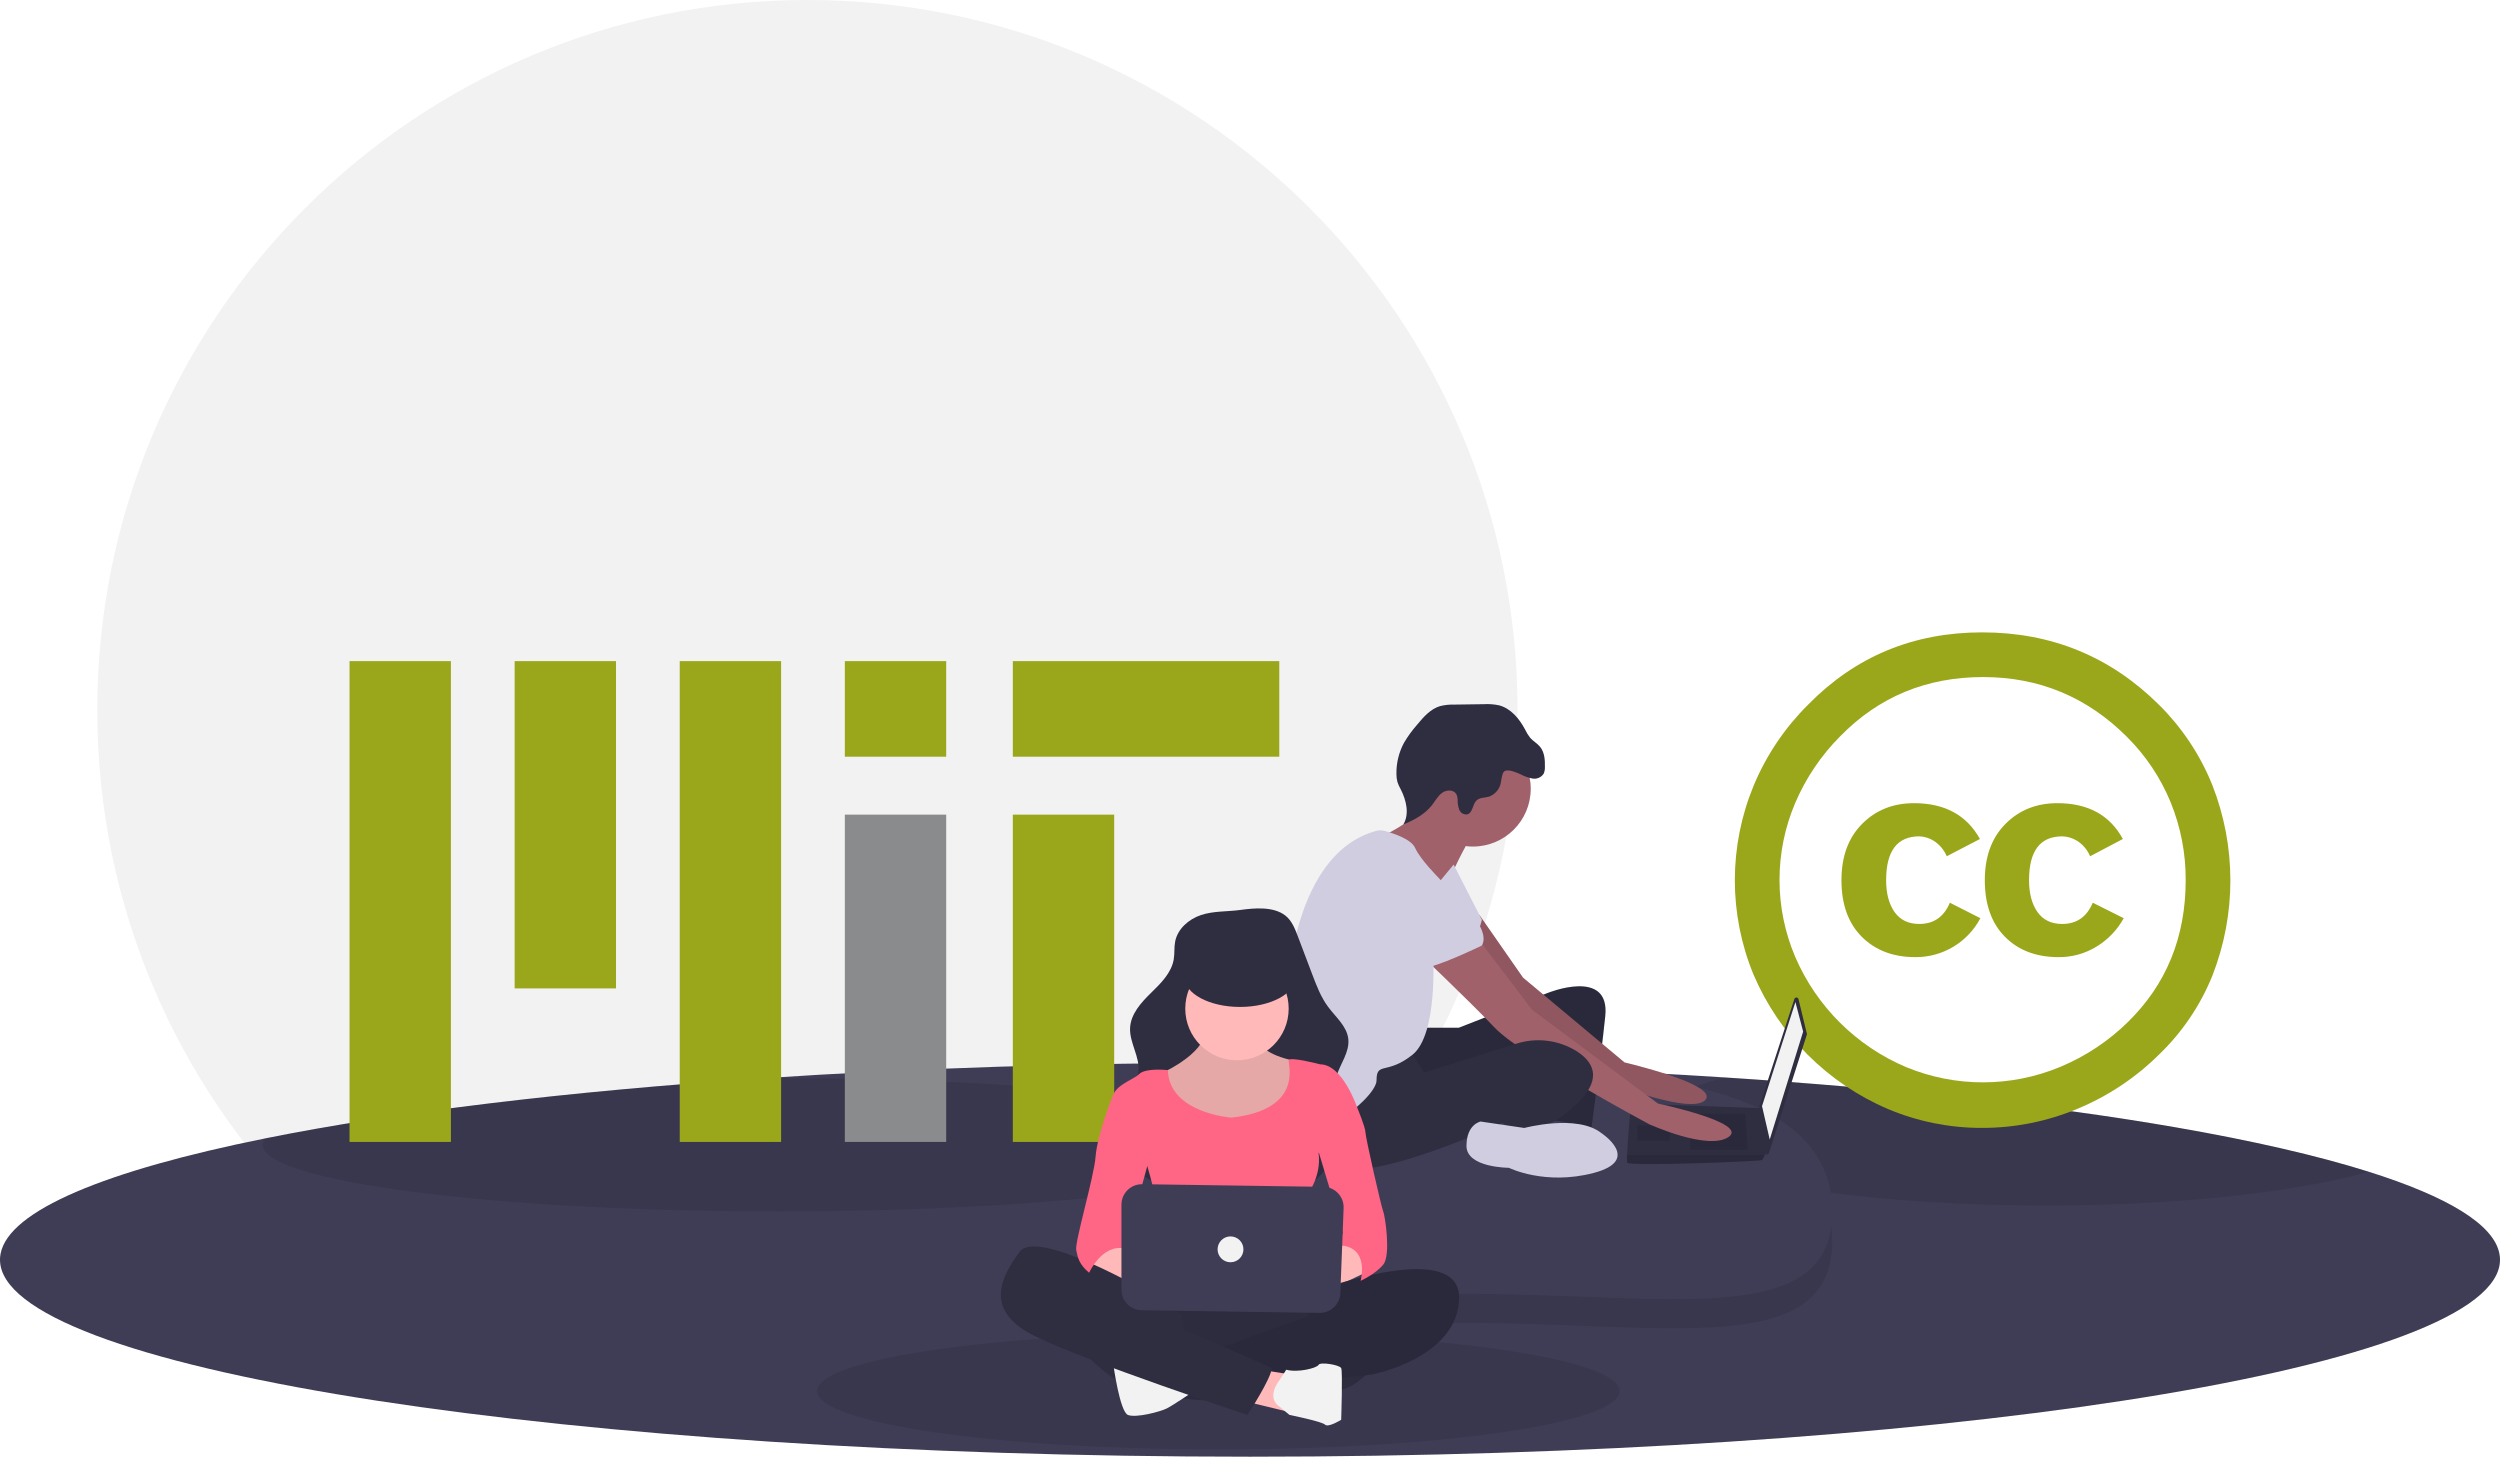
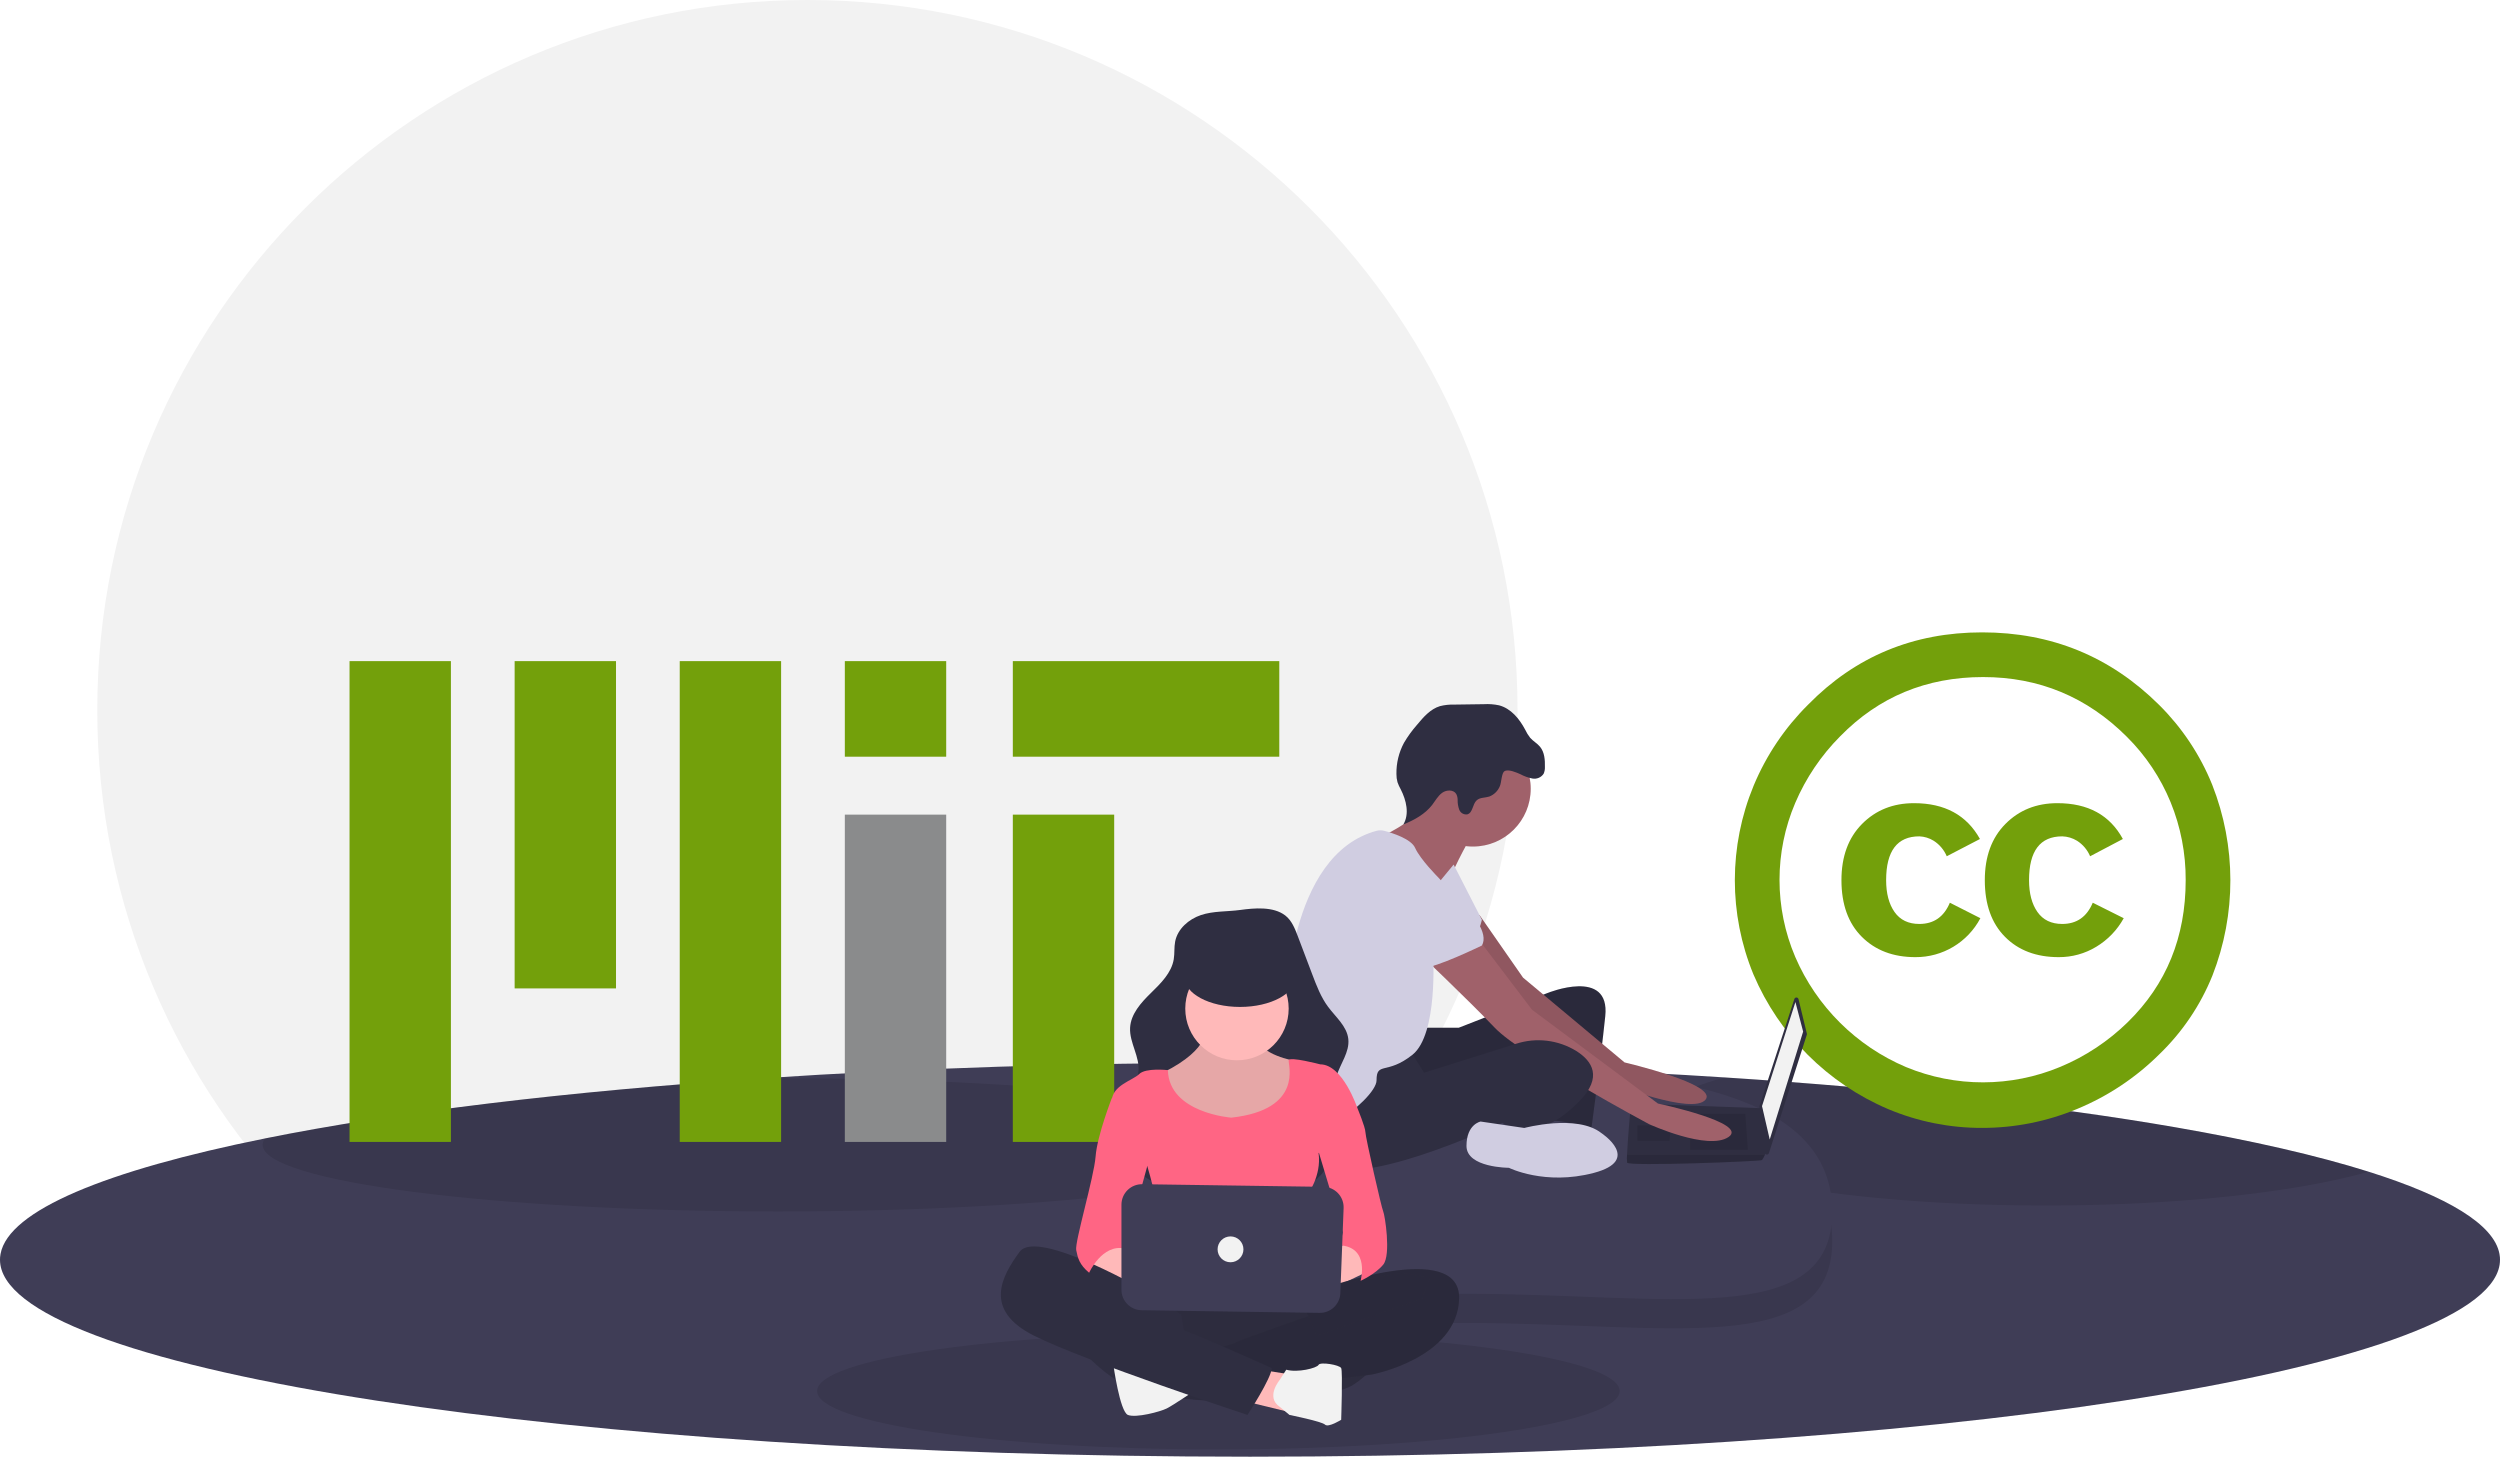
<svg xmlns="http://www.w3.org/2000/svg" id="a58ef234-55dd-4456-b368-278f056cc5c7" data-name="Layer 1" width="1028" height="598.997" viewBox="0 0 1028 598.997">
  <circle cx="332.005" cy="292.004" r="292.004" fill="#f2f2f2" />
  <path d="M1114,668.499a13.69,13.69,0,0,1-.17,2.12c-7.14,43.76-234.46,78.88-513.83,78.88s-506.69-35.12-513.83-78.88a13.675,13.675,0,0,1-.17-2.12c0-.2,0-.41.02-.61,0-.11.01-.21.01-.32a.489.489,0,0,0,.01-.12c.04-.45.1-.88.18-1.32,3.26-17.89,43.35-34.33,108.74-47.5,53.48-10.77,123.89-19.36,204.93-24.76,61.5-4.1,129.12-6.37,200.11-6.37,57.12,0,112.06,1.47,163.38,4.17h.02q16.11.855,31.74,1.87c71.33,4.62,134.63,11.69,185.63,20.54,31.37,5.45,58.1,11.58,79.19,18.22h.01c32.46,10.23,51.6,21.7,53.81,33.83.08.44.14.87.18,1.32a.487.487,0,0,0,.01.12c0,.11.01.21.01.32C1114,668.089,1114,668.299,1114,668.499Z" transform="translate(-86 -150.5013)" fill="#3f3d56" />
  <ellipse cx="501" cy="571.997" rx="165" ry="24" opacity="0.1" />
  <path d="M1059.96,632.299c-5.77,1.65-12.27,3.18-19.4,4.58-29.36,5.78-69.42,9.33-113.53,9.33-49.28,0-93.45-4.43-123.38-11.44-24.84-5.82-39.88-13.39-39.88-21.7,0-7.3,11.64-14.06,31.37-19.53,71.33,4.62,134.63,11.69,185.63,20.54C1012.14,619.529,1038.87,625.659,1059.96,632.299Z" transform="translate(-86 -150.5013)" opacity="0.1" />
  <path d="M618,621.249c0,15.13-94.92,27.4-212,27.4s-212-12.27-212-27.4a4.372,4.372,0,0,1,.96-2.62c53.48-10.77,123.89-19.36,204.93-24.76q3.045-.015,6.11-.01C523.08,593.859,618,606.119,618,621.249Z" transform="translate(-86 -150.5013)" opacity="0.1" />
-   <rect x="416.472" y="334.975" width="41.685" height="134.584" fill="#9ba71a" />
-   <rect x="279.506" y="271.851" width="41.685" height="197.708" fill="#9ba71a" />
-   <rect x="143.73" y="271.851" width="41.685" height="197.708" fill="#9ba71a" />
-   <rect x="211.618" y="271.851" width="41.685" height="134.584" fill="#9ba71a" />
-   <rect x="347.393" y="271.851" width="41.685" height="39.303" fill="#9ba71a" />
+   <rect x="416.472" y="334.975" width="41.685" height="134.584" fill="#73a00b" />
+   <rect x="279.506" y="271.851" width="41.685" height="197.708" fill="#73a00b" />
+   <rect x="143.73" y="271.851" width="41.685" height="197.708" fill="#73a00b" />
+   <rect x="211.618" y="271.851" width="41.685" height="134.584" fill="#73a00b" />
+   <rect x="347.393" y="271.851" width="41.685" height="39.303" fill="#73a00b" />
  <rect x="347.393" y="334.975" width="41.685" height="134.584" fill="#8a8b8c" />
-   <rect x="416.472" y="271.851" width="109.573" height="39.303" fill="#9ba71a" />
-   <path d="M901.062,410.53q42.748,0,72.774,29.839A97.983,97.983,0,0,1,995.668,473.208a107.346,107.346,0,0,1,.096,78.409,93.533,93.533,0,0,1-21.739,32.294,104.704,104.704,0,0,1-33.841,22.561,101.425,101.425,0,0,1-39.114,7.823,99.015,99.015,0,0,1-38.662-7.734A104.845,104.845,0,0,1,807.007,551.165a101.764,101.764,0,0,1,.089-77.594A102.307,102.307,0,0,1,829.565,440.185Q858.674,410.537,901.062,410.53Zm.369,18.377q-34.93,0-58.768,24.379A87.595,87.595,0,0,0,824.197,480.668a80.789,80.789,0,0,0,0,63.311,86.249,86.249,0,0,0,45.577,45.31,82.687,82.687,0,0,0,63.41-.089,87.995,87.995,0,0,0,27.741-18.374q23.831-23.287,23.828-58.405a83.659,83.659,0,0,0-6.186-32.02,81.465,81.465,0,0,0-18.002-26.929Q935.989,428.909,901.431,428.908Zm-1.277,66.591-13.649,7.097a14.006,14.006,0,0,0-5.365-6.368,12.087,12.087,0,0,0-5.916-1.818q-13.64,0-13.646,18.011,0,8.186,3.454,13.095,3.458,4.914,10.192,4.916,8.916,0,12.557-8.733l12.551,6.368a29.99,29.99,0,0,1-26.745,16.012q-13.644,0-22.016-8.37-8.367-8.367-8.367-23.284,0-14.557,8.46-23.105,8.458-8.549,21.38-8.552Q891.97,480.757,900.155,495.498Zm58.765,0-13.465,7.097a13.992,13.992,0,0,0-5.368-6.368,12.373,12.373,0,0,0-6.094-1.818q-13.644,0-13.649,18.011,0,8.186,3.458,13.095,3.453,4.914,10.192,4.916,8.907,0,12.548-8.733l12.735,6.368a31.277,31.277,0,0,1-11.274,11.736,29.398,29.398,0,0,1-15.464,4.276q-13.831,0-22.099-8.37-8.291-8.367-8.284-23.284,0-14.557,8.463-23.105,8.453-8.549,21.373-8.552Q950.912,480.757,958.919,495.498Z" transform="translate(-86 -150.5013)" fill="#9ba71a" />
+   <rect x="416.472" y="271.851" width="109.573" height="39.303" fill="#73a00b" />
+   <path d="M901.062,410.53q42.748,0,72.774,29.839A97.983,97.983,0,0,1,995.668,473.208a107.346,107.346,0,0,1,.096,78.409,93.533,93.533,0,0,1-21.739,32.294,104.704,104.704,0,0,1-33.841,22.561,101.425,101.425,0,0,1-39.114,7.823,99.015,99.015,0,0,1-38.662-7.734A104.845,104.845,0,0,1,807.007,551.165a101.764,101.764,0,0,1,.089-77.594A102.307,102.307,0,0,1,829.565,440.185Q858.674,410.537,901.062,410.53Zm.369,18.377q-34.93,0-58.768,24.379A87.595,87.595,0,0,0,824.197,480.668a80.789,80.789,0,0,0,0,63.311,86.249,86.249,0,0,0,45.577,45.31,82.687,82.687,0,0,0,63.41-.089,87.995,87.995,0,0,0,27.741-18.374q23.831-23.287,23.828-58.405a83.659,83.659,0,0,0-6.186-32.02,81.465,81.465,0,0,0-18.002-26.929Q935.989,428.909,901.431,428.908Zm-1.277,66.591-13.649,7.097a14.006,14.006,0,0,0-5.365-6.368,12.087,12.087,0,0,0-5.916-1.818q-13.64,0-13.646,18.011,0,8.186,3.454,13.095,3.458,4.914,10.192,4.916,8.916,0,12.557-8.733l12.551,6.368a29.99,29.99,0,0,1-26.745,16.012q-13.644,0-22.016-8.37-8.367-8.367-8.367-23.284,0-14.557,8.46-23.105,8.458-8.549,21.38-8.552Q891.97,480.757,900.155,495.498Zm58.765,0-13.465,7.097a13.992,13.992,0,0,0-5.368-6.368,12.373,12.373,0,0,0-6.094-1.818q-13.644,0-13.649,18.011,0,8.186,3.458,13.095,3.453,4.914,10.192,4.916,8.907,0,12.548-8.733l12.735,6.368a31.277,31.277,0,0,1-11.274,11.736,29.398,29.398,0,0,1-15.464,4.276q-13.831,0-22.099-8.37-8.291-8.367-8.284-23.284,0-14.557,8.463-23.105,8.453-8.549,21.373-8.552Q950.912,480.757,958.919,495.498Z" transform="translate(-86 -150.5013)" fill="#73a00b" />
  <path d="M839.417,660.837c0,48.737-67.934,33.663-151.113,33.663s-150.104,15.075-150.104-33.663,67.925-59.337,151.104-59.337S839.417,612.099,839.417,660.837Z" transform="translate(-86 -150.5013)" opacity="0.1" />
  <path d="M839.417,648.837c0,48.737-67.934,33.663-151.113,33.663s-150.104,15.075-150.104-33.663,67.925-59.337,151.104-59.337S839.417,600.099,839.417,648.837Z" transform="translate(-86 -150.5013)" fill="#3f3d56" />
  <path d="M825.542,561.343l3.434,14.164a.885.885,0,0,1-.017.478l-15.575,48.673a.885.885,0,0,1-1.722-.17l-2.155-18.961a.885.885,0,0,1,.038-.374l14.297-43.876A.885.885,0,0,1,825.542,561.343Z" transform="translate(-86 -150.5013)" fill="#2f2e41" />
  <polygon points="738.278 412.038 741.449 424.19 727.711 468.572 724.541 454.835 738.278 412.038" fill="#f2f2f2" />
  <path d="M755.064,628.584c.528,1.585,54.949-.528,55.477-1.057a11.469,11.469,0,0,0,1.162-2.113c.497-1.057.951-2.113.951-2.113l-2.113-17.108L756.649,604.279s-1.347,14.498-1.622,21.134A15.853,15.853,0,0,0,755.064,628.584Z" transform="translate(-86 -150.5013)" fill="#2f2e41" />
  <polygon points="717.673 458.005 718.729 472.799 694.953 472.799 694.953 458.005 717.673 458.005" opacity="0.1" />
  <polygon points="687.028 462.76 687.17 462.732 686.5 469.1 673.291 469.1 673.291 462.76 687.028 462.76" opacity="0.1" />
  <path d="M755.064,628.584c.528,1.585,54.949-.528,55.477-1.057a11.469,11.469,0,0,0,1.162-2.113H755.027A15.853,15.853,0,0,0,755.064,628.584Z" transform="translate(-86 -150.5013)" opacity="0.1" />
  <path d="M671.055,573.106h14.794l36.457-14.266s25.889-10.567,23.776,9.51S740.27,615.375,740.27,615.375s-11.624-5.284-17.964-3.698-2.113-32.23-2.113-32.23-51.779,24.833-56.534,21.663-5.812-25.361-5.812-25.361Z" transform="translate(-86 -150.5013)" fill="#2f2e41" />
  <path d="M671.055,573.106h14.794l36.457-14.266s25.889-10.567,23.776,9.51S740.27,615.375,740.27,615.375s-11.624-5.284-17.964-3.698-2.113-32.23-2.113-32.23-51.779,24.833-56.534,21.663-5.812-25.361-5.812-25.361Z" transform="translate(-86 -150.5013)" opacity="0.1" />
  <path d="M694.363,526.777l17.904,25.723,41.74,34.871s38.57,8.982,33.286,15.322-37.513-6.34-37.513-6.34S701.7,561.483,700.115,558.841s-19.021-27.474-19.021-27.474Z" transform="translate(-86 -150.5013)" fill="#a0616a" />
  <path d="M694.363,526.777l17.904,25.723,41.74,34.871s38.57,8.982,33.286,15.322-37.513-6.34-37.513-6.34S701.7,561.483,700.115,558.841s-19.021-27.474-19.021-27.474Z" transform="translate(-86 -150.5013)" opacity="0.1" />
  <circle cx="605.661" cy="324.331" r="23.776" fill="#a0616a" />
  <path d="M690.076,495.967s-7.925,13.737-9.51,21.134-23.776-14.794-23.776-14.794l-2.906-7.661s20.87-9.775,19.285-17.7S690.076,495.967,690.076,495.967Z" transform="translate(-86 -150.5013)" fill="#a0616a" />
  <path d="M683.736,506.005l11.624,22.719s-2.642,11.095-6.869,12.152-22.191-13.737-22.191-13.737Z" transform="translate(-86 -150.5013)" fill="#d0cde1" />
  <path d="M694.303,537.178l21.663,28.531,51.779,38.57s37.513,7.925,29.06,13.737-32.758-5.284-32.758-5.284-52.307-28.003-63.403-39.627-31.701-31.173-31.701-31.173Z" transform="translate(-86 -150.5013)" fill="#a0616a" />
  <path d="M665.244,581.56l6.34,10.039,37.839-11.905a29.751,29.751,0,0,1,24.771,2.989c6.604,4.161,10.831,10.765,1.321,20.54-19.021,19.549-31.701,8.982-31.701,8.982s-63.931,30.116-74.498,15.322-11.095-22.191-11.095-22.191S658.903,579.975,665.244,581.56Z" transform="translate(-86 -150.5013)" fill="#2f2e41" />
  <path d="M744.497,616.432s16.907,11.095-3.17,16.379-34.871-2.113-34.871-2.113-17.436,0-17.436-8.982,5.812-10.039,5.812-10.039l17.964,2.642S734.458,608.506,744.497,616.432Z" transform="translate(-86 -150.5013)" fill="#d0cde1" />
  <path d="M711.166,468.851a17.728,17.728,0,0,0,4.982,1.785,4.548,4.548,0,0,0,4.595-1.969,6.181,6.181,0,0,0,.522-2.795c.064-2.901-.146-6.038-1.985-8.283-1.17-1.429-2.878-2.33-4.089-3.724a17.598,17.598,0,0,1-2.067-3.378c-2.356-4.424-5.843-8.676-10.69-9.951a23.183,23.183,0,0,0-6.24-.477l-12.206.172a21.251,21.251,0,0,0-5.872.632c-3.929,1.188-6.789,4.492-9.409,7.651a47.851,47.851,0,0,0-5.396,7.448,26.133,26.133,0,0,0-3.098,12.804,11.98,11.98,0,0,0,.439,3.388,18.801,18.801,0,0,0,1.332,2.925c2.289,4.496,3.648,10.112,1.07,14.449,4.478-1.829,8.909-4.228,11.863-8.058,1.321-1.714,2.358-3.72,4.119-4.977s4.631-1.367,5.761.479a5.163,5.163,0,0,1,.583,2.418,11.084,11.084,0,0,0,.668,4.081,3.058,3.058,0,0,0,3.322,1.896c2.3-.648,2.08-4.179,3.852-5.782,1.346-1.218,3.422-.985,5.15-1.538a7.643,7.643,0,0,0,4.387-4.321c.655-1.468.645-5.31,1.884-6.105C706.194,466.625,709.726,468.21,711.166,468.851Z" transform="translate(-86 -150.5013)" fill="#2f2e41" />
  <path d="M651.996,492.139a6.271,6.271,0,0,1,3.264.008c3.392.911,10.995,3.321,12.625,6.989,2.113,4.755,9.51,12.152,9.51,12.152s10.039,10.039,7.925,16.907-10.039,14.794-10.039,14.794,2.113,32.758-8.454,41.212-14.794,2.642-14.794,10.567-32.758,32.758-39.098,17.436c0,0,3.17-28.531,2.113-38.57C614.008,563.741,615.533,502.011,651.996,492.139Z" transform="translate(-86 -150.5013)" fill="#d0cde1" />
  <path d="M668.942,505.477s32.23,23.776,26.418,33.815c0,0-19.549,9.51-23.776,8.982s-20.606-19.021-24.833-20.606S640.411,497.552,668.942,505.477Z" transform="translate(-86 -150.5013)" fill="#d0cde1" />
  <path d="M579.811,526.783c-5.013,1.693-9.554,5.652-10.58,10.843-.476,2.406-.184,4.907-.585,7.327-.929,5.612-5.334,9.897-9.396,13.878s-8.258,8.606-8.555,14.286c-.325,6.22,4.186,12.047,3.406,18.226-.907,7.179-8.489,11.831-10.364,18.82-1.252,4.667.282,9.694,2.805,13.815,4.809,7.852,13.028,13.183,21.781,16.041s18.075,3.459,27.282,3.556c11.211.117,23.383-.845,31.806-8.244a25.48,25.48,0,0,0,8.459-16.588c.8-8.571-2.777-17.426-.31-25.673,1.553-5.19,5.447-9.93,4.866-15.316-.568-5.266-5.168-8.999-8.323-13.253-2.946-3.972-4.734-8.663-6.486-13.288l-5.995-15.824c-1.178-3.111-2.473-6.382-5.099-8.424-4.917-3.822-12.822-3.071-18.572-2.283C590.619,525.412,584.94,525.051,579.811,526.783Z" transform="translate(-86 -150.5013)" fill="#2f2e41" />
  <path d="M581.688,572.877s2.657,8.637-17.274,18.602,1.993,20.595,1.993,20.595l23.253,5.315s23.917-3.322,26.575-7.308,7.308-17.274,5.979-19.267a31.061,31.061,0,0,0-3.322-3.986s-15.945-2.657-15.281-9.966S581.688,572.877,581.688,572.877Z" transform="translate(-86 -150.5013)" fill="#ffb9b9" />
  <path d="M581.688,572.877s2.657,8.637-17.274,18.602,1.993,20.595,1.993,20.595l23.253,5.315s23.917-3.322,26.575-7.308,7.308-17.274,5.979-19.267a31.061,31.061,0,0,0-3.322-3.986s-15.945-2.657-15.281-9.966S581.688,572.877,581.688,572.877Z" transform="translate(-86 -150.5013)" opacity="0.1" />
  <circle cx="508.643" cy="414.736" r="21.26" fill="#ffb9b9" />
  <path d="M592.318,610.082s-25.604-1.872-26.089-19.539c0,0-9.122-1.057-11.78,1.601s-11.294,4.651-11.294,11.294,14.616,26.575,14.616,26.575,7.972,26.575,4.651,31.225-3.986,16.609-3.986,16.609,33.218-2.657,38.533,0,26.575,2.657,27.904,0-1.329-35.876-1.329-35.876,5.979-7.972,4.651-17.274L644.139,606.096s-5.979-17.938-15.281-17.938c0,0-12.623-3.322-12.955-1.661S622.215,606.76,592.318,610.082Z" transform="translate(-86 -150.5013)" fill="#ff6584" />
  <path d="M532.525,668.547s5.979,9.301,21.26,11.294,17.938-3.322,16.609-4.651-17.274-7.308-17.274-7.308l-9.301-7.308Z" transform="translate(-86 -150.5013)" fill="#ffb9b9" />
  <path d="M641.481,660.574l-17.274,9.966s-22.589-1.329-13.952,5.315,24.582,3.986,24.582,3.986l15.281-7.308Z" transform="translate(-86 -150.5013)" fill="#ffb9b9" />
  <path d="M555.113,677.848s-15.945,39.198,3.322,45.177,72.416,4.651,84.375-3.322,15.281-18.602,13.287-21.924-15.281-12.623-24.582-13.287S555.113,677.848,555.113,677.848Z" transform="translate(-86 -150.5013)" fill="#2f2e41" />
  <path d="M555.113,677.848s-15.945,39.198,3.322,45.177,72.416,4.651,84.375-3.322,15.281-18.602,13.287-21.924-15.281-12.623-24.582-13.287S555.113,677.848,555.113,677.848Z" transform="translate(-86 -150.5013)" opacity="0.05" />
  <path d="M630.378,680.283s56.281-20.373,55.617,4.208-35.876,31.225-35.876,31.225l-10.63,1.329-58.465,1.993s1.993-10.63-2.657-11.959c0,0,15.281-3.986,15.945-4.651s38.533-13.952,41.191-14.616,10.63-5.979,16.609-5.315c0,0,6.644-5.315,13.952-3.986l-20.595,1.329Z" transform="translate(-86 -150.5013)" fill="#2f2e41" />
  <path d="M630.378,680.283s56.281-20.373,55.617,4.208-35.876,31.225-35.876,31.225l-10.63,1.329-58.465,1.993s1.993-10.63-2.657-11.959c0,0,15.281-3.986,15.945-4.651s38.533-13.952,41.191-14.616,10.63-5.979,16.609-5.315c0,0,6.644-5.315,13.952-3.986l-20.595,1.329Z" transform="translate(-86 -150.5013)" opacity="0.1" />
  <polygon points="534.434 533.081 541.53 549.271 584.714 533.99 588.036 525.354 576.741 523.36 554.035 527.347 544.187 530.004 534.434 533.081" fill="#2f2e41" />
  <polygon points="534.434 533.081 541.53 549.271 584.714 533.99 588.036 525.354 576.741 523.36 554.035 527.347 544.187 530.004 534.434 533.081" opacity="0.1" />
  <path d="M528.538,703.094s12.623,15.945,27.239,19.931,22.589-1.329,22.589-1.329L573.716,703.094l-1.993-11.959L563.086,685.156l-17.274-7.972-20.595-6.644s-8.637-1.329-8.637,0,7.972,21.26,7.972,21.26Z" transform="translate(-86 -150.5013)" fill="#2f2e41" />
  <path d="M543.819,711.731s2.657,19.267,5.979,20.595,13.287-1.329,15.945-2.657,11.691-7.459,11.691-7.459S545.812,710.402,543.819,711.731Z" transform="translate(-86 -150.5013)" fill="#f2f2f2" />
  <polygon points="518.277 563.223 530.9 565.216 529.571 580.496 511.964 576.22 518.277 563.223" fill="#ffb9b9" />
  <path d="M612.186,717.977s-5.916,7.042.063,11.028l3.986,3.322s13.287,2.657,14.616,3.986,6.644-1.993,6.644-1.993.664-19.931,0-21.26-8.637-2.657-9.301-1.329-8.637,3.322-13.287,1.993Z" transform="translate(-86 -150.5013)" fill="#f2f2f2" />
  <path d="M559.099,682.499s-46.506-27.239-53.814-17.274-15.281,23.917,5.979,34.547,87.697,32.554,87.697,32.554,9.966-15.281,9.966-19.267c0,0-35.212-15.945-41.191-17.274s-29.897-16.609-33.219-17.938-7.972-5.315-7.972-5.315Z" transform="translate(-86 -150.5013)" fill="#2f2e41" />
  <path d="M545.812,600.117l-2.657,1.993s-5.979,15.281-6.644,23.917-8.637,35.212-7.972,38.533,1.329,5.979,5.315,9.301c0,0,5.315-11.959,14.616-9.966l11.294-41.191Z" transform="translate(-86 -150.5013)" fill="#ff6584" />
  <path d="M638.824,600.117l5.315,5.979s3.322,7.972,3.322,9.966,6.644,31.225,7.308,32.554,3.322,17.938,0,21.924-9.301,6.644-9.301,6.644,3.986-13.952-8.637-14.616l1.329-5.315-11.959-39.862Z" transform="translate(-86 -150.5013)" fill="#ff6584" />
  <path d="M547.141,645.858v34.995a8.413,8.413,0,0,0,8.289,8.413l73.185,1.084a8.413,8.413,0,0,0,8.532-8.089l1.346-34.999a8.413,8.413,0,0,0-8.285-8.736l-74.531-1.08A8.413,8.413,0,0,0,547.141,645.858Z" transform="translate(-86 -150.5013)" fill="#3f3d56" />
  <ellipse cx="509.89" cy="401.732" rx="22.884" ry="12.322" fill="#2f2e41" />
  <circle cx="505.986" cy="513.727" r="5.315" fill="#f2f2f2" />
</svg>
